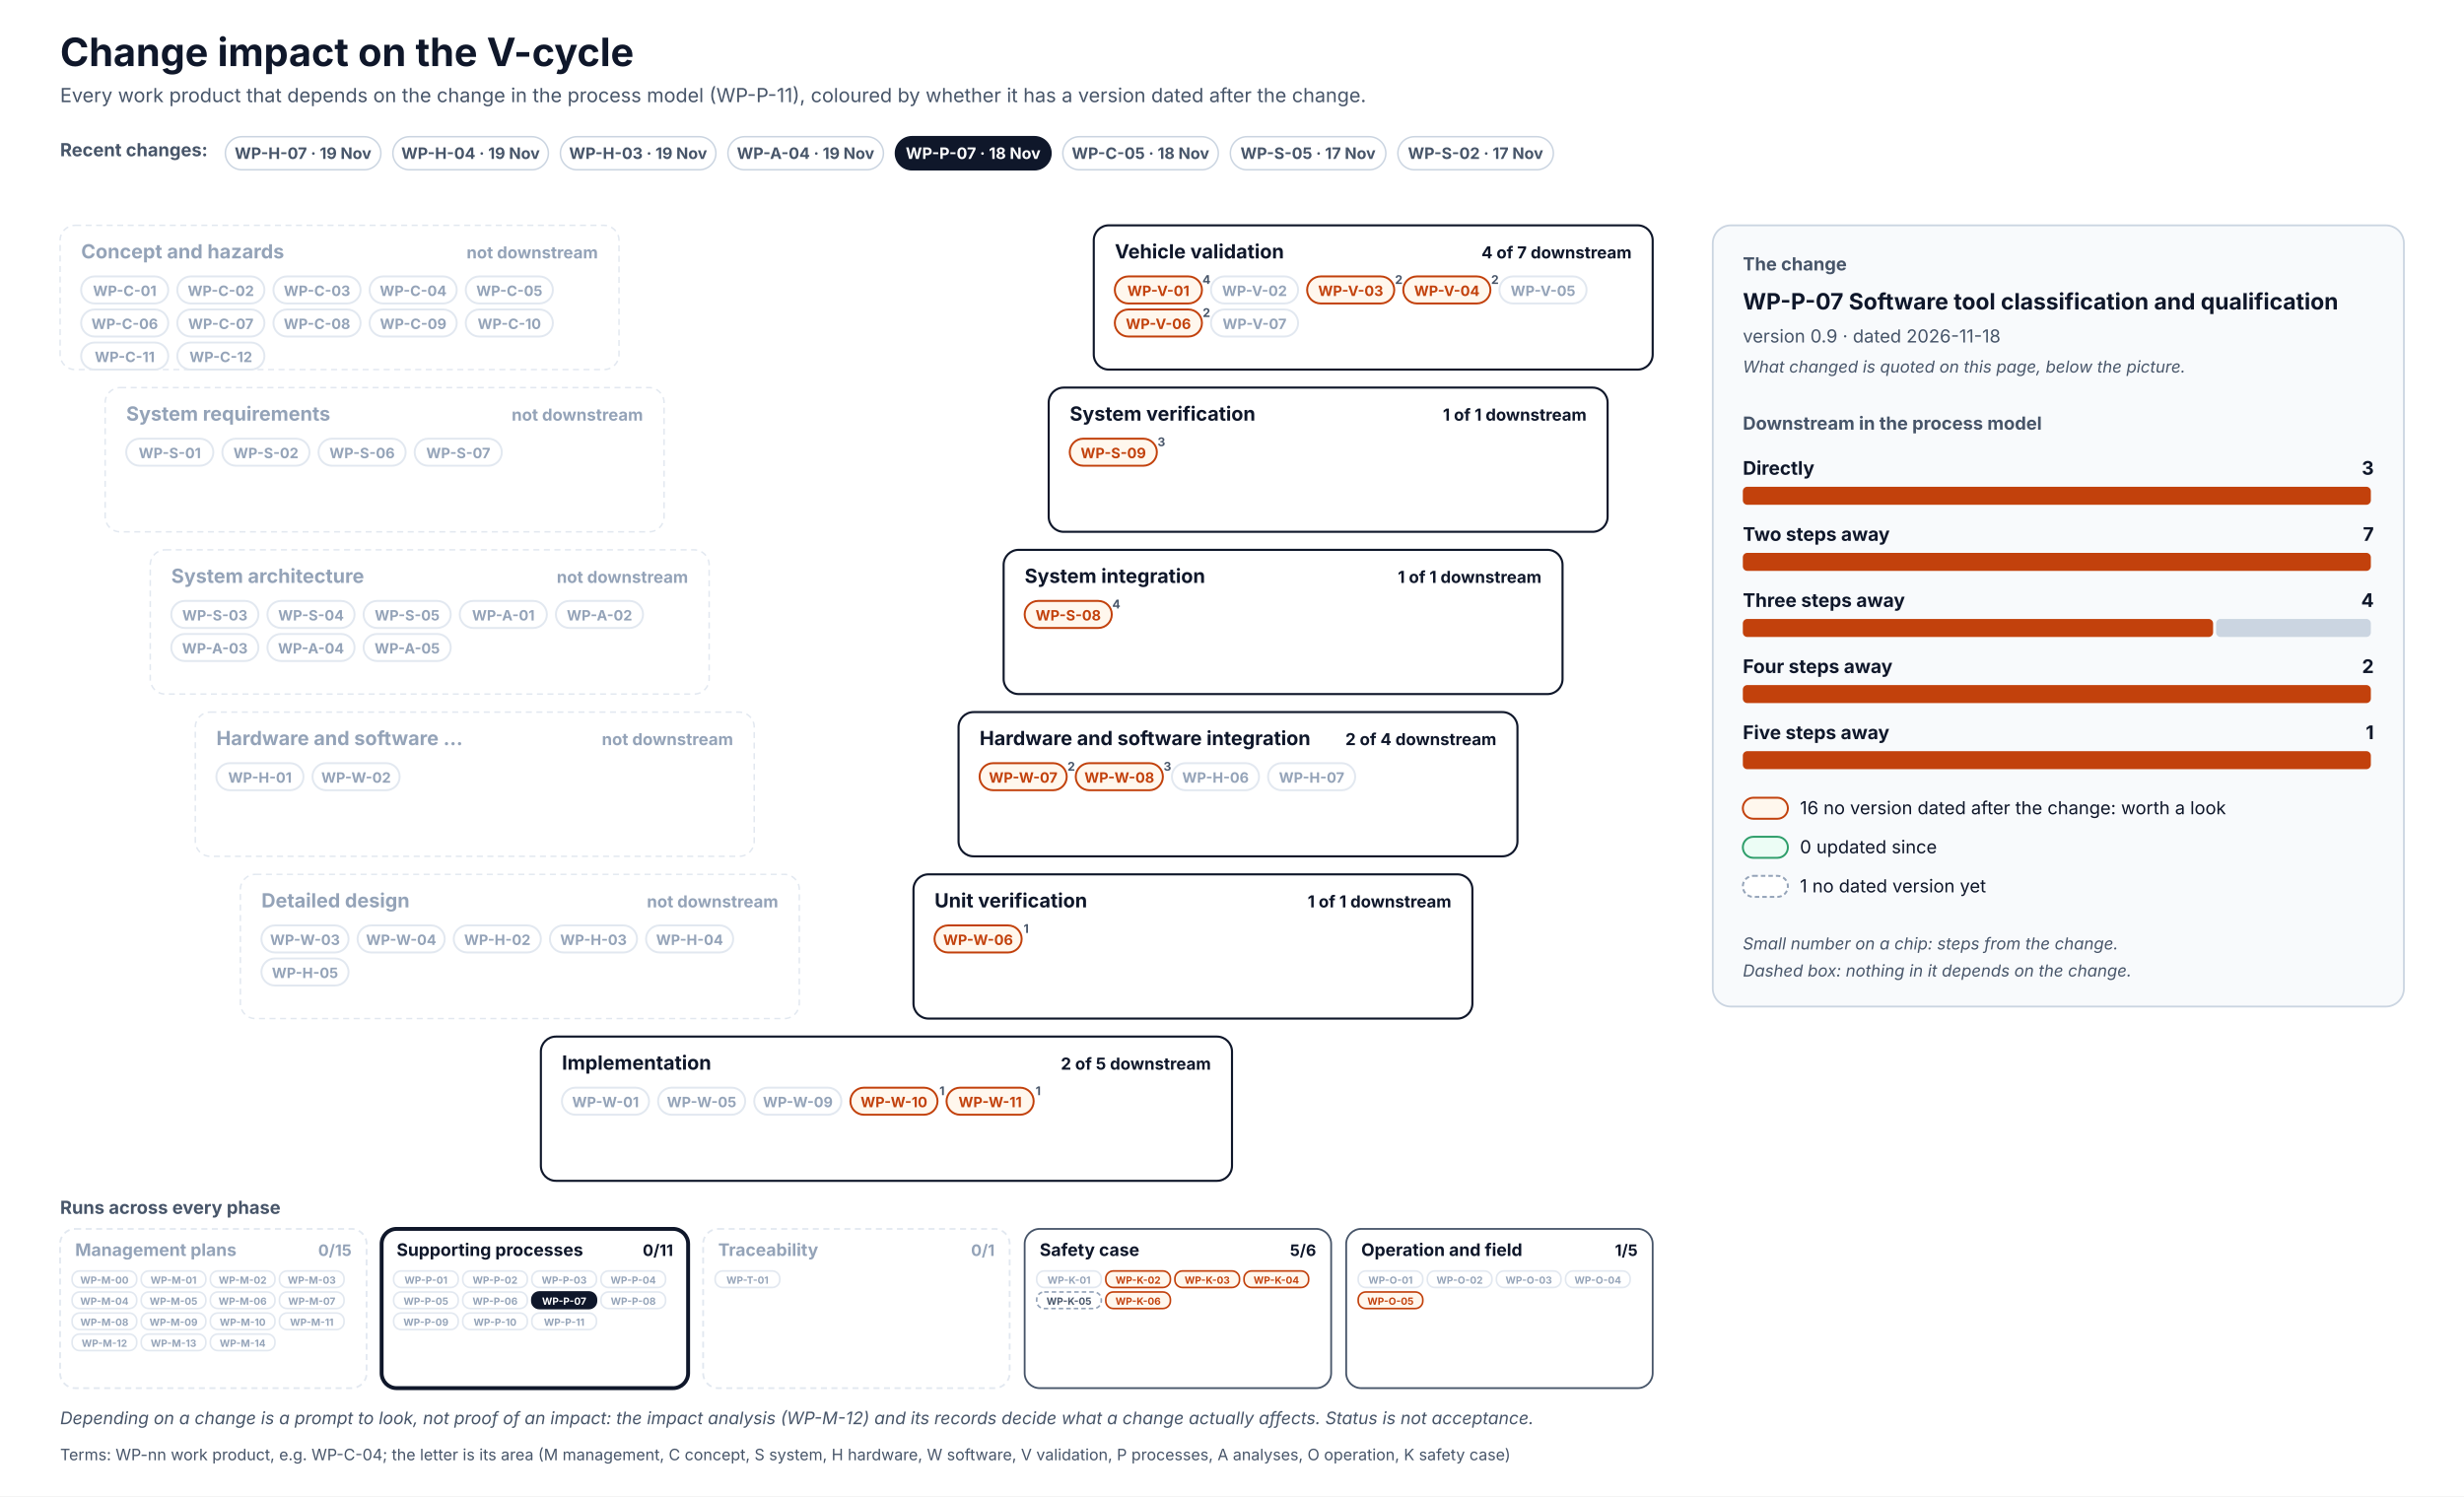
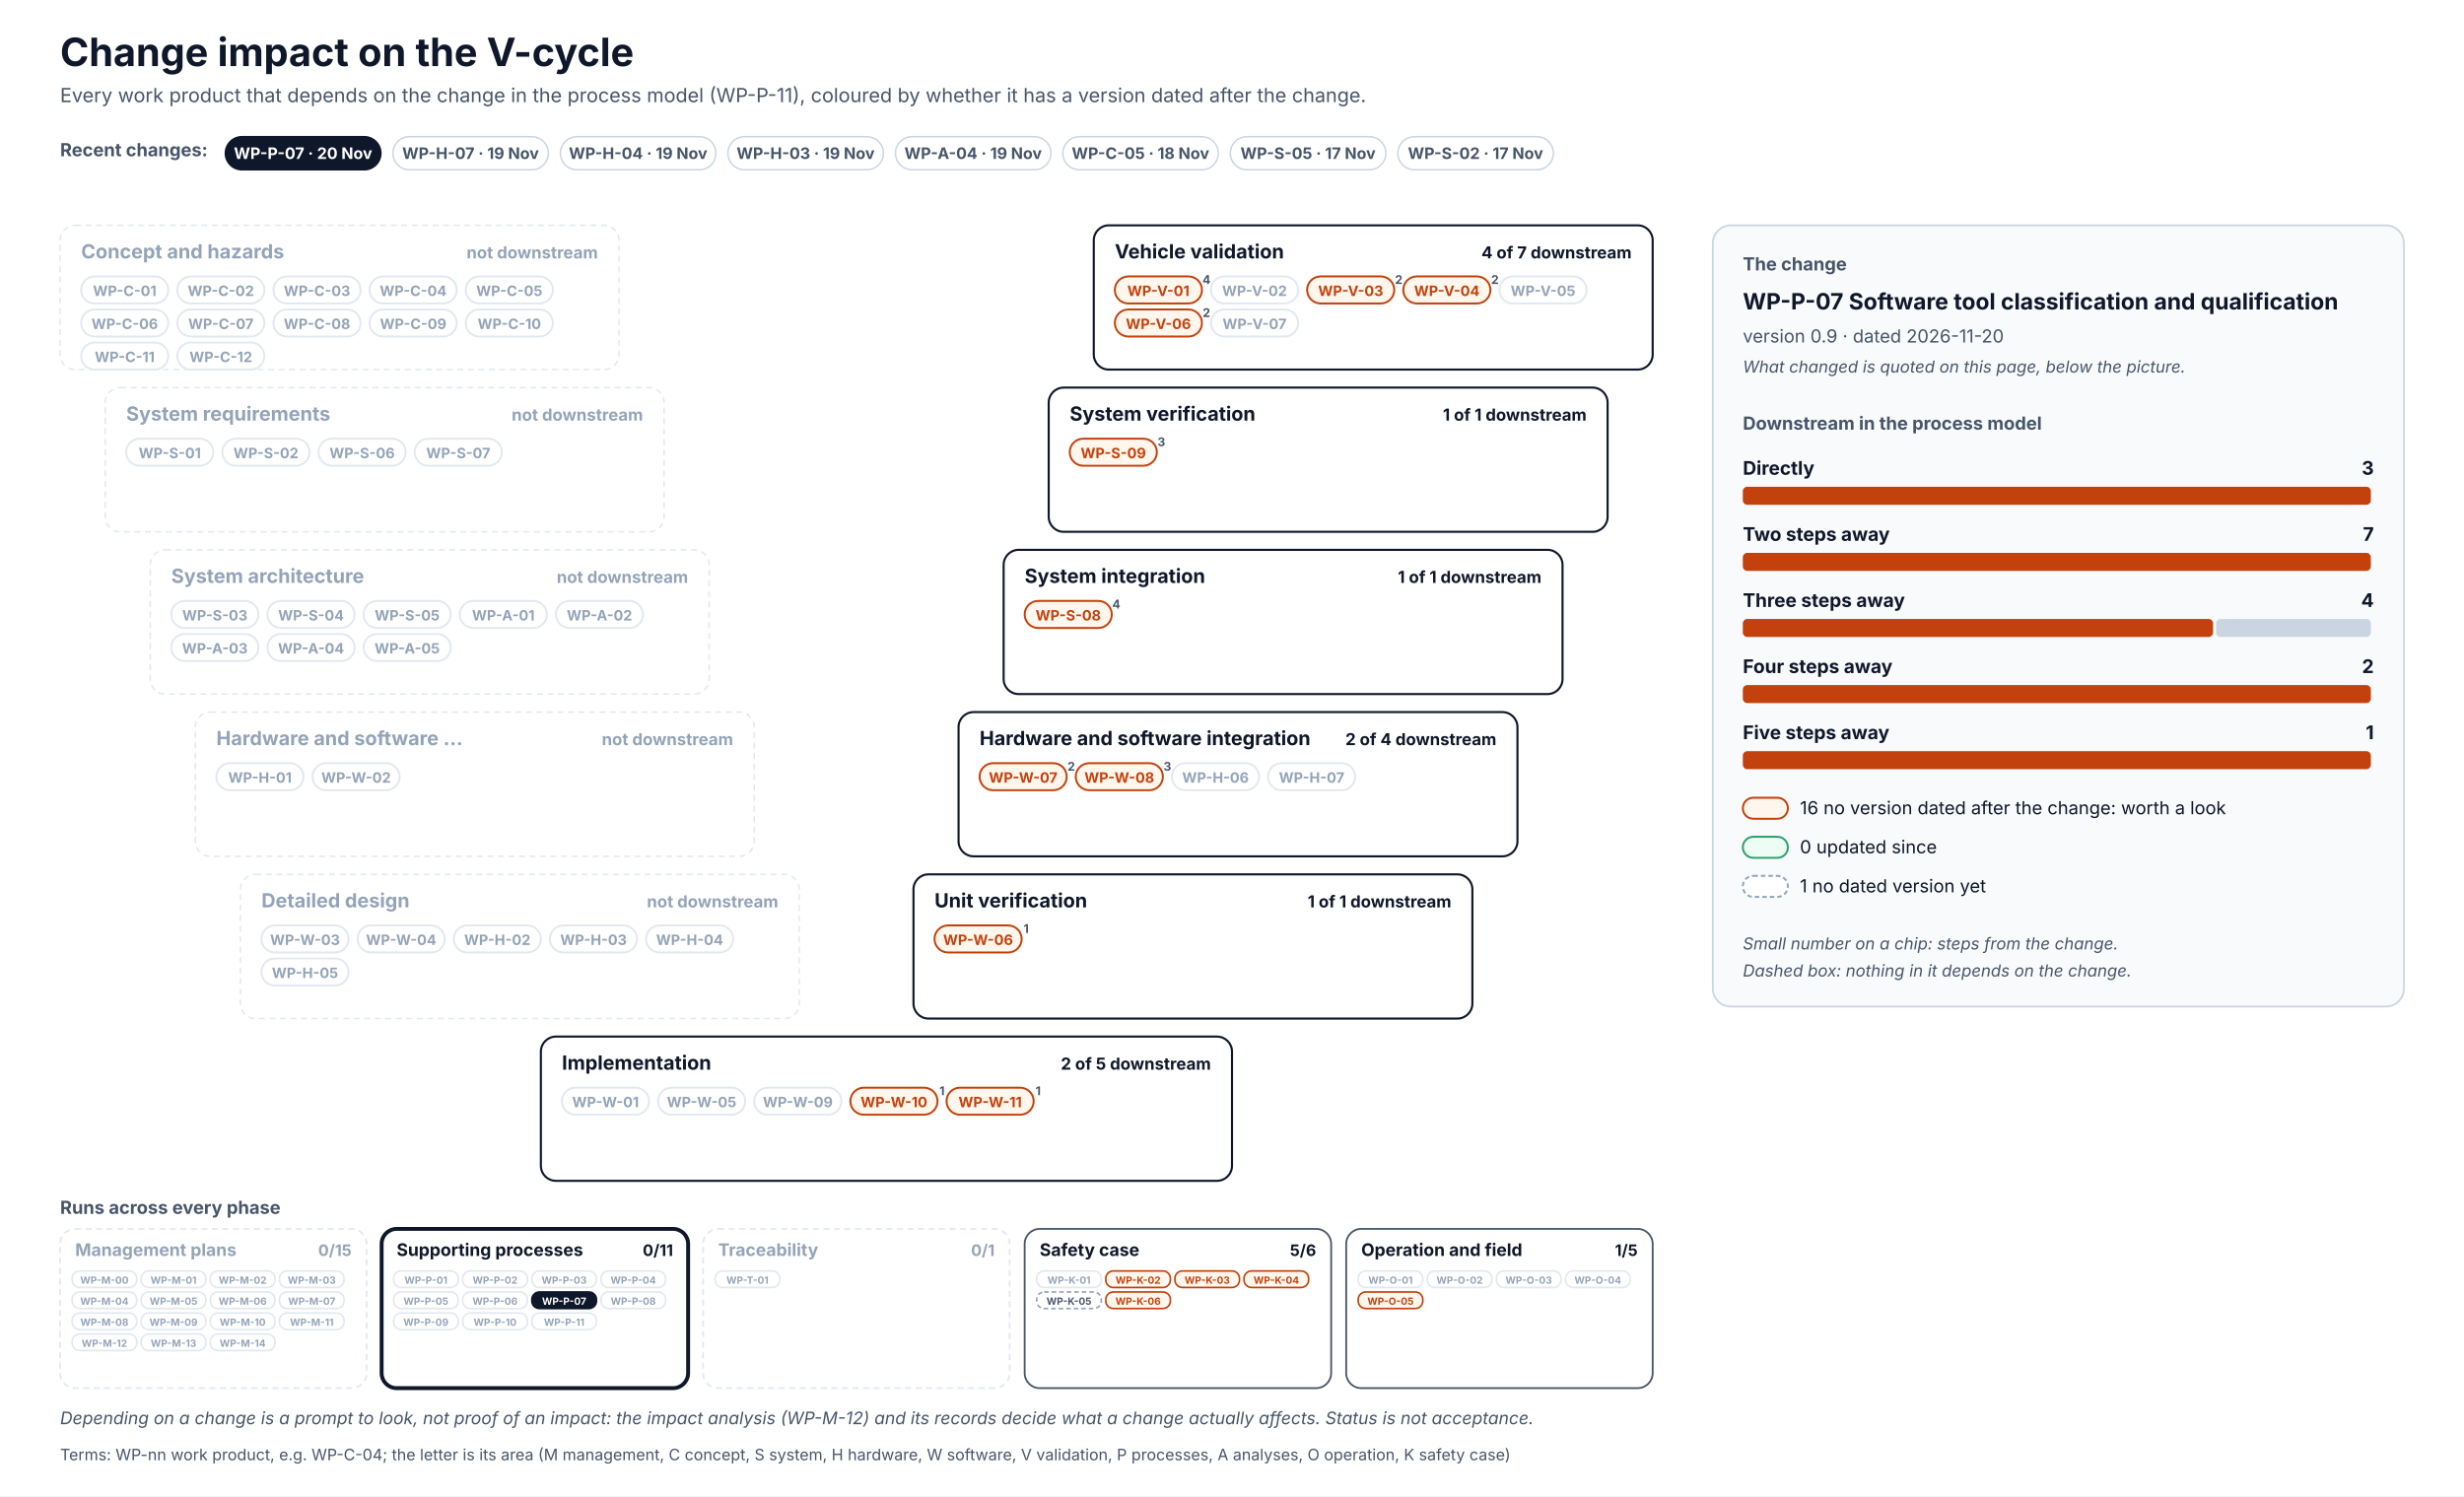
<svg xmlns="http://www.w3.org/2000/svg" width="1640" height="996" viewBox="0 0 1640 996" font-family="Inter, 'Segoe UI', Helvetica, Arial, sans-serif" role="img">
  <defs>
    <pattern id="hatch" patternUnits="userSpaceOnUse" width="6" height="6" patternTransform="rotate(45)">
      <rect width="6" height="6" fill="#F1F5F9" />
      <line x1="0" y1="0" x2="0" y2="6" stroke="#CBD5E1" stroke-width="2" />
    </pattern>
  </defs>
  <rect x="0" y="0" width="1640" height="996" rx="0" fill="#FFFFFF" stroke="none" stroke-width="0" />
  <text x="40" y="44" font-size="26" fill="#0F172A" font-weight="700">Change impact on the V-cycle</text>
  <text x="40" y="68" font-size="13" fill="#475569">Every work product that depends on the change in the process model (WP-P-11), coloured by whether it has a version dated after the change.</text>
  <text x="40" y="104" font-size="12" fill="#475569" font-weight="700">Recent changes:</text>
  <g transform="translate(150,91)">
+     <rect x="0" y="0" width="103.5" height="22" rx="11.0" fill="#0F172A" stroke="#0F172A" stroke-width="1" />
+     <text x="51.7" y="14.8" font-size="10.5" fill="#FFFFFF" font-weight="700" text-anchor="middle">WP-P-07 · 20 Nov</text>
+   </g>
+   <g transform="translate(261.5,91)">
    <rect x="0" y="0" width="103.5" height="22" rx="11.0" fill="#FFFFFF" stroke="#CBD5E1" stroke-width="1" />
    <text x="51.7" y="14.8" font-size="10.5" fill="#475569" font-weight="700" text-anchor="middle">WP-H-07 · 19 Nov</text>
  </g>
-   <g transform="translate(261.5,91)">
+   <g transform="translate(373,91)">
    <rect x="0" y="0" width="103.5" height="22" rx="11.0" fill="#FFFFFF" stroke="#CBD5E1" stroke-width="1" />
    <text x="51.7" y="14.8" font-size="10.5" fill="#475569" font-weight="700" text-anchor="middle">WP-H-04 · 19 Nov</text>
  </g>
-   <g transform="translate(373,91)">
+   <g transform="translate(484.5,91)">
    <rect x="0" y="0" width="103.5" height="22" rx="11.0" fill="#FFFFFF" stroke="#CBD5E1" stroke-width="1" />
    <text x="51.7" y="14.8" font-size="10.5" fill="#475569" font-weight="700" text-anchor="middle">WP-H-03 · 19 Nov</text>
  </g>
-   <g transform="translate(484.5,91)">
+   <g transform="translate(596,91)">
    <rect x="0" y="0" width="103.5" height="22" rx="11.0" fill="#FFFFFF" stroke="#CBD5E1" stroke-width="1" />
    <text x="51.7" y="14.8" font-size="10.5" fill="#475569" font-weight="700" text-anchor="middle">WP-A-04 · 19 Nov</text>
-   </g>
-   <g transform="translate(596,91)">
-     <rect x="0" y="0" width="103.5" height="22" rx="11.0" fill="#0F172A" stroke="#0F172A" stroke-width="1" />
-     <text x="51.7" y="14.8" font-size="10.5" fill="#FFFFFF" font-weight="700" text-anchor="middle">WP-P-07 · 18 Nov</text>
  </g>
  <g transform="translate(707.4,91)">
    <rect x="0" y="0" width="103.5" height="22" rx="11.0" fill="#FFFFFF" stroke="#CBD5E1" stroke-width="1" />
    <text x="51.7" y="14.8" font-size="10.5" fill="#475569" font-weight="700" text-anchor="middle">WP-C-05 · 18 Nov</text>
  </g>
  <g transform="translate(818.9,91)">
    <rect x="0" y="0" width="103.5" height="22" rx="11.0" fill="#FFFFFF" stroke="#CBD5E1" stroke-width="1" />
    <text x="51.7" y="14.8" font-size="10.5" fill="#475569" font-weight="700" text-anchor="middle">WP-S-05 · 17 Nov</text>
  </g>
  <g transform="translate(930.4,91)">
    <rect x="0" y="0" width="103.5" height="22" rx="11.0" fill="#FFFFFF" stroke="#CBD5E1" stroke-width="1" />
    <text x="51.7" y="14.8" font-size="10.5" fill="#475569" font-weight="700" text-anchor="middle">WP-S-02 · 17 Nov</text>
  </g>
  <rect x="40" y="150" width="372" height="96" rx="10" fill="#FFFFFF" stroke="#E2E8F0" stroke-width="1" stroke-dasharray="4 3" />
  <text x="54" y="172" font-size="13" fill="#94A3B8" font-weight="700">Concept and hazards</text>
  <text x="398" y="172" font-size="11" fill="#94A3B8" font-weight="700" text-anchor="end">not downstream</text>
  <rect x="54" y="184" width="58" height="18" rx="9.0" fill="#FFFFFF" stroke="#E2E8F0" stroke-width="1.3" />
  <text x="83" y="197" font-size="9.5" fill="#94A3B8" font-weight="700" text-anchor="middle">WP-C-01</text>
  <rect x="118" y="184" width="58" height="18" rx="9.0" fill="#FFFFFF" stroke="#E2E8F0" stroke-width="1.3" />
  <text x="147" y="197" font-size="9.5" fill="#94A3B8" font-weight="700" text-anchor="middle">WP-C-02</text>
  <rect x="182" y="184" width="58" height="18" rx="9.0" fill="#FFFFFF" stroke="#E2E8F0" stroke-width="1.3" />
  <text x="211" y="197" font-size="9.5" fill="#94A3B8" font-weight="700" text-anchor="middle">WP-C-03</text>
  <rect x="246" y="184" width="58" height="18" rx="9.0" fill="#FFFFFF" stroke="#E2E8F0" stroke-width="1.3" />
  <text x="275" y="197" font-size="9.5" fill="#94A3B8" font-weight="700" text-anchor="middle">WP-C-04</text>
  <rect x="310" y="184" width="58" height="18" rx="9.0" fill="#FFFFFF" stroke="#E2E8F0" stroke-width="1.3" />
  <text x="339" y="197" font-size="9.5" fill="#94A3B8" font-weight="700" text-anchor="middle">WP-C-05</text>
  <rect x="54" y="206" width="58" height="18" rx="9.0" fill="#FFFFFF" stroke="#E2E8F0" stroke-width="1.3" />
  <text x="83" y="219" font-size="9.5" fill="#94A3B8" font-weight="700" text-anchor="middle">WP-C-06</text>
  <rect x="118" y="206" width="58" height="18" rx="9.0" fill="#FFFFFF" stroke="#E2E8F0" stroke-width="1.3" />
  <text x="147" y="219" font-size="9.5" fill="#94A3B8" font-weight="700" text-anchor="middle">WP-C-07</text>
  <rect x="182" y="206" width="58" height="18" rx="9.0" fill="#FFFFFF" stroke="#E2E8F0" stroke-width="1.3" />
  <text x="211" y="219" font-size="9.5" fill="#94A3B8" font-weight="700" text-anchor="middle">WP-C-08</text>
  <rect x="246" y="206" width="58" height="18" rx="9.0" fill="#FFFFFF" stroke="#E2E8F0" stroke-width="1.3" />
  <text x="275" y="219" font-size="9.5" fill="#94A3B8" font-weight="700" text-anchor="middle">WP-C-09</text>
  <rect x="310" y="206" width="58" height="18" rx="9.0" fill="#FFFFFF" stroke="#E2E8F0" stroke-width="1.3" />
  <text x="339" y="219" font-size="9.5" fill="#94A3B8" font-weight="700" text-anchor="middle">WP-C-10</text>
  <rect x="54" y="228" width="58" height="18" rx="9.0" fill="#FFFFFF" stroke="#E2E8F0" stroke-width="1.3" />
  <text x="83" y="241" font-size="9.5" fill="#94A3B8" font-weight="700" text-anchor="middle">WP-C-11</text>
  <rect x="118" y="228" width="58" height="18" rx="9.0" fill="#FFFFFF" stroke="#E2E8F0" stroke-width="1.3" />
  <text x="147" y="241" font-size="9.5" fill="#94A3B8" font-weight="700" text-anchor="middle">WP-C-12</text>
  <rect x="728" y="150" width="372" height="96" rx="10" fill="#FFFFFF" stroke="#0F172A" stroke-width="1.4" />
  <text x="742" y="172" font-size="13" fill="#0F172A" font-weight="700">Vehicle validation</text>
  <text x="1086" y="172" font-size="11" fill="#0F172A" font-weight="700" text-anchor="end">4 of 7 downstream</text>
  <rect x="742" y="184" width="58" height="18" rx="9.0" fill="#FFF7ED" stroke="#C2410C" stroke-width="1.3" />
  <text x="771" y="197" font-size="9.5" fill="#C2410C" font-weight="700" text-anchor="middle">WP-V-01</text>
  <text x="803" y="189" font-size="8" fill="#475569" font-weight="700" text-anchor="middle">4</text>
  <rect x="806" y="184" width="58" height="18" rx="9.0" fill="#FFFFFF" stroke="#E2E8F0" stroke-width="1.3" />
  <text x="835" y="197" font-size="9.5" fill="#94A3B8" font-weight="700" text-anchor="middle">WP-V-02</text>
  <rect x="870" y="184" width="58" height="18" rx="9.0" fill="#FFF7ED" stroke="#C2410C" stroke-width="1.3" />
  <text x="899" y="197" font-size="9.5" fill="#C2410C" font-weight="700" text-anchor="middle">WP-V-03</text>
  <text x="931" y="189" font-size="8" fill="#475569" font-weight="700" text-anchor="middle">2</text>
  <rect x="934" y="184" width="58" height="18" rx="9.0" fill="#FFF7ED" stroke="#C2410C" stroke-width="1.3" />
  <text x="963" y="197" font-size="9.5" fill="#C2410C" font-weight="700" text-anchor="middle">WP-V-04</text>
  <text x="995" y="189" font-size="8" fill="#475569" font-weight="700" text-anchor="middle">2</text>
  <rect x="998" y="184" width="58" height="18" rx="9.0" fill="#FFFFFF" stroke="#E2E8F0" stroke-width="1.3" />
  <text x="1027" y="197" font-size="9.5" fill="#94A3B8" font-weight="700" text-anchor="middle">WP-V-05</text>
  <rect x="742" y="206" width="58" height="18" rx="9.0" fill="#FFF7ED" stroke="#C2410C" stroke-width="1.3" />
  <text x="771" y="219" font-size="9.5" fill="#C2410C" font-weight="700" text-anchor="middle">WP-V-06</text>
  <text x="803" y="211" font-size="8" fill="#475569" font-weight="700" text-anchor="middle">2</text>
  <rect x="806" y="206" width="58" height="18" rx="9.0" fill="#FFFFFF" stroke="#E2E8F0" stroke-width="1.3" />
  <text x="835" y="219" font-size="9.5" fill="#94A3B8" font-weight="700" text-anchor="middle">WP-V-07</text>
  <rect x="70" y="258" width="372" height="96" rx="10" fill="#FFFFFF" stroke="#E2E8F0" stroke-width="1" stroke-dasharray="4 3" />
  <text x="84" y="280" font-size="13" fill="#94A3B8" font-weight="700">System requirements</text>
  <text x="428" y="280" font-size="11" fill="#94A3B8" font-weight="700" text-anchor="end">not downstream</text>
  <rect x="84" y="292" width="58" height="18" rx="9.0" fill="#FFFFFF" stroke="#E2E8F0" stroke-width="1.3" />
  <text x="113" y="305" font-size="9.5" fill="#94A3B8" font-weight="700" text-anchor="middle">WP-S-01</text>
  <rect x="148" y="292" width="58" height="18" rx="9.0" fill="#FFFFFF" stroke="#E2E8F0" stroke-width="1.3" />
  <text x="177" y="305" font-size="9.5" fill="#94A3B8" font-weight="700" text-anchor="middle">WP-S-02</text>
  <rect x="212" y="292" width="58" height="18" rx="9.0" fill="#FFFFFF" stroke="#E2E8F0" stroke-width="1.3" />
  <text x="241" y="305" font-size="9.5" fill="#94A3B8" font-weight="700" text-anchor="middle">WP-S-06</text>
  <rect x="276" y="292" width="58" height="18" rx="9.0" fill="#FFFFFF" stroke="#E2E8F0" stroke-width="1.3" />
  <text x="305" y="305" font-size="9.5" fill="#94A3B8" font-weight="700" text-anchor="middle">WP-S-07</text>
  <rect x="698" y="258" width="372" height="96" rx="10" fill="#FFFFFF" stroke="#0F172A" stroke-width="1.4" />
  <text x="712" y="280" font-size="13" fill="#0F172A" font-weight="700">System verification</text>
  <text x="1056" y="280" font-size="11" fill="#0F172A" font-weight="700" text-anchor="end">1 of 1 downstream</text>
  <rect x="712" y="292" width="58" height="18" rx="9.0" fill="#FFF7ED" stroke="#C2410C" stroke-width="1.3" />
  <text x="741" y="305" font-size="9.5" fill="#C2410C" font-weight="700" text-anchor="middle">WP-S-09</text>
  <text x="773" y="297" font-size="8" fill="#475569" font-weight="700" text-anchor="middle">3</text>
  <rect x="100" y="366" width="372" height="96" rx="10" fill="#FFFFFF" stroke="#E2E8F0" stroke-width="1" stroke-dasharray="4 3" />
  <text x="114" y="388" font-size="13" fill="#94A3B8" font-weight="700">System architecture</text>
  <text x="458" y="388" font-size="11" fill="#94A3B8" font-weight="700" text-anchor="end">not downstream</text>
  <rect x="114" y="400" width="58" height="18" rx="9.0" fill="#FFFFFF" stroke="#E2E8F0" stroke-width="1.3" />
  <text x="143" y="413" font-size="9.5" fill="#94A3B8" font-weight="700" text-anchor="middle">WP-S-03</text>
  <rect x="178" y="400" width="58" height="18" rx="9.0" fill="#FFFFFF" stroke="#E2E8F0" stroke-width="1.3" />
  <text x="207" y="413" font-size="9.5" fill="#94A3B8" font-weight="700" text-anchor="middle">WP-S-04</text>
  <rect x="242" y="400" width="58" height="18" rx="9.0" fill="#FFFFFF" stroke="#E2E8F0" stroke-width="1.3" />
  <text x="271" y="413" font-size="9.5" fill="#94A3B8" font-weight="700" text-anchor="middle">WP-S-05</text>
  <rect x="306" y="400" width="58" height="18" rx="9.0" fill="#FFFFFF" stroke="#E2E8F0" stroke-width="1.3" />
  <text x="335" y="413" font-size="9.5" fill="#94A3B8" font-weight="700" text-anchor="middle">WP-A-01</text>
  <rect x="370" y="400" width="58" height="18" rx="9.0" fill="#FFFFFF" stroke="#E2E8F0" stroke-width="1.3" />
  <text x="399" y="413" font-size="9.5" fill="#94A3B8" font-weight="700" text-anchor="middle">WP-A-02</text>
  <rect x="114" y="422" width="58" height="18" rx="9.0" fill="#FFFFFF" stroke="#E2E8F0" stroke-width="1.3" />
  <text x="143" y="435" font-size="9.5" fill="#94A3B8" font-weight="700" text-anchor="middle">WP-A-03</text>
  <rect x="178" y="422" width="58" height="18" rx="9.0" fill="#FFFFFF" stroke="#E2E8F0" stroke-width="1.3" />
  <text x="207" y="435" font-size="9.5" fill="#94A3B8" font-weight="700" text-anchor="middle">WP-A-04</text>
  <rect x="242" y="422" width="58" height="18" rx="9.0" fill="#FFFFFF" stroke="#E2E8F0" stroke-width="1.3" />
  <text x="271" y="435" font-size="9.5" fill="#94A3B8" font-weight="700" text-anchor="middle">WP-A-05</text>
  <rect x="668" y="366" width="372" height="96" rx="10" fill="#FFFFFF" stroke="#0F172A" stroke-width="1.4" />
  <text x="682" y="388" font-size="13" fill="#0F172A" font-weight="700">System integration</text>
  <text x="1026" y="388" font-size="11" fill="#0F172A" font-weight="700" text-anchor="end">1 of 1 downstream</text>
  <rect x="682" y="400" width="58" height="18" rx="9.0" fill="#FFF7ED" stroke="#C2410C" stroke-width="1.3" />
  <text x="711" y="413" font-size="9.5" fill="#C2410C" font-weight="700" text-anchor="middle">WP-S-08</text>
  <text x="743" y="405" font-size="8" fill="#475569" font-weight="700" text-anchor="middle">4</text>
  <rect x="130" y="474" width="372" height="96" rx="10" fill="#FFFFFF" stroke="#E2E8F0" stroke-width="1" stroke-dasharray="4 3" />
  <text x="144" y="496" font-size="13" fill="#94A3B8" font-weight="700">Hardware and software …</text>
  <text x="488" y="496" font-size="11" fill="#94A3B8" font-weight="700" text-anchor="end">not downstream</text>
  <rect x="144" y="508" width="58" height="18" rx="9.0" fill="#FFFFFF" stroke="#E2E8F0" stroke-width="1.3" />
  <text x="173" y="521" font-size="9.5" fill="#94A3B8" font-weight="700" text-anchor="middle">WP-H-01</text>
  <rect x="208" y="508" width="58" height="18" rx="9.0" fill="#FFFFFF" stroke="#E2E8F0" stroke-width="1.3" />
  <text x="237" y="521" font-size="9.5" fill="#94A3B8" font-weight="700" text-anchor="middle">WP-W-02</text>
  <rect x="638" y="474" width="372" height="96" rx="10" fill="#FFFFFF" stroke="#0F172A" stroke-width="1.4" />
  <text x="652" y="496" font-size="13" fill="#0F172A" font-weight="700">Hardware and software integration</text>
  <text x="996" y="496" font-size="11" fill="#0F172A" font-weight="700" text-anchor="end">2 of 4 downstream</text>
  <rect x="652" y="508" width="58" height="18" rx="9.0" fill="#FFF7ED" stroke="#C2410C" stroke-width="1.3" />
  <text x="681" y="521" font-size="9.5" fill="#C2410C" font-weight="700" text-anchor="middle">WP-W-07</text>
  <text x="713" y="513" font-size="8" fill="#475569" font-weight="700" text-anchor="middle">2</text>
  <rect x="716" y="508" width="58" height="18" rx="9.0" fill="#FFF7ED" stroke="#C2410C" stroke-width="1.3" />
  <text x="745" y="521" font-size="9.5" fill="#C2410C" font-weight="700" text-anchor="middle">WP-W-08</text>
  <text x="777" y="513" font-size="8" fill="#475569" font-weight="700" text-anchor="middle">3</text>
  <rect x="780" y="508" width="58" height="18" rx="9.0" fill="#FFFFFF" stroke="#E2E8F0" stroke-width="1.3" />
  <text x="809" y="521" font-size="9.5" fill="#94A3B8" font-weight="700" text-anchor="middle">WP-H-06</text>
  <rect x="844" y="508" width="58" height="18" rx="9.0" fill="#FFFFFF" stroke="#E2E8F0" stroke-width="1.3" />
  <text x="873" y="521" font-size="9.5" fill="#94A3B8" font-weight="700" text-anchor="middle">WP-H-07</text>
  <rect x="160" y="582" width="372" height="96" rx="10" fill="#FFFFFF" stroke="#E2E8F0" stroke-width="1" stroke-dasharray="4 3" />
  <text x="174" y="604" font-size="13" fill="#94A3B8" font-weight="700">Detailed design</text>
  <text x="518" y="604" font-size="11" fill="#94A3B8" font-weight="700" text-anchor="end">not downstream</text>
  <rect x="174" y="616" width="58" height="18" rx="9.0" fill="#FFFFFF" stroke="#E2E8F0" stroke-width="1.3" />
  <text x="203" y="629" font-size="9.5" fill="#94A3B8" font-weight="700" text-anchor="middle">WP-W-03</text>
  <rect x="238" y="616" width="58" height="18" rx="9.0" fill="#FFFFFF" stroke="#E2E8F0" stroke-width="1.3" />
  <text x="267" y="629" font-size="9.5" fill="#94A3B8" font-weight="700" text-anchor="middle">WP-W-04</text>
  <rect x="302" y="616" width="58" height="18" rx="9.0" fill="#FFFFFF" stroke="#E2E8F0" stroke-width="1.3" />
  <text x="331" y="629" font-size="9.5" fill="#94A3B8" font-weight="700" text-anchor="middle">WP-H-02</text>
  <rect x="366" y="616" width="58" height="18" rx="9.0" fill="#FFFFFF" stroke="#E2E8F0" stroke-width="1.3" />
  <text x="395" y="629" font-size="9.5" fill="#94A3B8" font-weight="700" text-anchor="middle">WP-H-03</text>
  <rect x="430" y="616" width="58" height="18" rx="9.0" fill="#FFFFFF" stroke="#E2E8F0" stroke-width="1.3" />
  <text x="459" y="629" font-size="9.5" fill="#94A3B8" font-weight="700" text-anchor="middle">WP-H-04</text>
  <rect x="174" y="638" width="58" height="18" rx="9.0" fill="#FFFFFF" stroke="#E2E8F0" stroke-width="1.3" />
  <text x="203" y="651" font-size="9.5" fill="#94A3B8" font-weight="700" text-anchor="middle">WP-H-05</text>
  <rect x="608" y="582" width="372" height="96" rx="10" fill="#FFFFFF" stroke="#0F172A" stroke-width="1.4" />
  <text x="622" y="604" font-size="13" fill="#0F172A" font-weight="700">Unit verification</text>
  <text x="966" y="604" font-size="11" fill="#0F172A" font-weight="700" text-anchor="end">1 of 1 downstream</text>
  <rect x="622" y="616" width="58" height="18" rx="9.0" fill="#FFF7ED" stroke="#C2410C" stroke-width="1.3" />
  <text x="651" y="629" font-size="9.5" fill="#C2410C" font-weight="700" text-anchor="middle">WP-W-06</text>
  <text x="683" y="621" font-size="8" fill="#475569" font-weight="700" text-anchor="middle">1</text>
  <rect x="360" y="690" width="460" height="96" rx="10" fill="#FFFFFF" stroke="#0F172A" stroke-width="1.4" />
  <text x="374" y="712" font-size="13" fill="#0F172A" font-weight="700">Implementation</text>
  <text x="806" y="712" font-size="11" fill="#0F172A" font-weight="700" text-anchor="end">2 of 5 downstream</text>
  <rect x="374" y="724" width="58" height="18" rx="9.0" fill="#FFFFFF" stroke="#E2E8F0" stroke-width="1.3" />
  <text x="403" y="737" font-size="9.5" fill="#94A3B8" font-weight="700" text-anchor="middle">WP-W-01</text>
  <rect x="438" y="724" width="58" height="18" rx="9.0" fill="#FFFFFF" stroke="#E2E8F0" stroke-width="1.3" />
  <text x="467" y="737" font-size="9.5" fill="#94A3B8" font-weight="700" text-anchor="middle">WP-W-05</text>
  <rect x="502" y="724" width="58" height="18" rx="9.0" fill="#FFFFFF" stroke="#E2E8F0" stroke-width="1.3" />
  <text x="531" y="737" font-size="9.5" fill="#94A3B8" font-weight="700" text-anchor="middle">WP-W-09</text>
  <rect x="566" y="724" width="58" height="18" rx="9.0" fill="#FFF7ED" stroke="#C2410C" stroke-width="1.3" />
  <text x="595" y="737" font-size="9.5" fill="#C2410C" font-weight="700" text-anchor="middle">WP-W-10</text>
  <text x="627" y="729" font-size="8" fill="#475569" font-weight="700" text-anchor="middle">1</text>
  <rect x="630" y="724" width="58" height="18" rx="9.0" fill="#FFF7ED" stroke="#C2410C" stroke-width="1.3" />
  <text x="659" y="737" font-size="9.5" fill="#C2410C" font-weight="700" text-anchor="middle">WP-W-11</text>
  <text x="691" y="729" font-size="8" fill="#475569" font-weight="700" text-anchor="middle">1</text>
  <text x="40" y="808" font-size="12" fill="#475569" font-weight="700">Runs across every phase</text>
  <rect x="40" y="818" width="204" height="106" rx="10" fill="#FFFFFF" stroke="#E2E8F0" stroke-width="1.2" stroke-dasharray="4 3" />
  <text x="50" y="836" font-size="11.5" fill="#94A3B8" font-weight="700">Management plans</text>
  <text x="234" y="836" font-size="10.5" fill="#94A3B8" font-weight="700" text-anchor="end">0/15</text>
  <rect x="48" y="846" width="43" height="11" rx="5" fill="#FFFFFF" stroke="#E2E8F0" stroke-width="1.1" />
  <text x="69.5" y="854.5" font-size="6.6" fill="#94A3B8" font-weight="700" text-anchor="middle">WP-M-00</text>
  <rect x="94" y="846" width="43" height="11" rx="5" fill="#FFFFFF" stroke="#E2E8F0" stroke-width="1.1" />
  <text x="115.5" y="854.5" font-size="6.6" fill="#94A3B8" font-weight="700" text-anchor="middle">WP-M-01</text>
  <rect x="140" y="846" width="43" height="11" rx="5" fill="#FFFFFF" stroke="#E2E8F0" stroke-width="1.1" />
  <text x="161.5" y="854.5" font-size="6.6" fill="#94A3B8" font-weight="700" text-anchor="middle">WP-M-02</text>
  <rect x="186" y="846" width="43" height="11" rx="5" fill="#FFFFFF" stroke="#E2E8F0" stroke-width="1.1" />
  <text x="207.5" y="854.5" font-size="6.6" fill="#94A3B8" font-weight="700" text-anchor="middle">WP-M-03</text>
  <rect x="48" y="860" width="43" height="11" rx="5" fill="#FFFFFF" stroke="#E2E8F0" stroke-width="1.1" />
  <text x="69.5" y="868.5" font-size="6.6" fill="#94A3B8" font-weight="700" text-anchor="middle">WP-M-04</text>
  <rect x="94" y="860" width="43" height="11" rx="5" fill="#FFFFFF" stroke="#E2E8F0" stroke-width="1.1" />
  <text x="115.5" y="868.5" font-size="6.6" fill="#94A3B8" font-weight="700" text-anchor="middle">WP-M-05</text>
  <rect x="140" y="860" width="43" height="11" rx="5" fill="#FFFFFF" stroke="#E2E8F0" stroke-width="1.1" />
  <text x="161.5" y="868.5" font-size="6.6" fill="#94A3B8" font-weight="700" text-anchor="middle">WP-M-06</text>
  <rect x="186" y="860" width="43" height="11" rx="5" fill="#FFFFFF" stroke="#E2E8F0" stroke-width="1.1" />
  <text x="207.5" y="868.5" font-size="6.6" fill="#94A3B8" font-weight="700" text-anchor="middle">WP-M-07</text>
  <rect x="48" y="874" width="43" height="11" rx="5" fill="#FFFFFF" stroke="#E2E8F0" stroke-width="1.1" />
  <text x="69.5" y="882.5" font-size="6.6" fill="#94A3B8" font-weight="700" text-anchor="middle">WP-M-08</text>
  <rect x="94" y="874" width="43" height="11" rx="5" fill="#FFFFFF" stroke="#E2E8F0" stroke-width="1.1" />
  <text x="115.5" y="882.5" font-size="6.6" fill="#94A3B8" font-weight="700" text-anchor="middle">WP-M-09</text>
  <rect x="140" y="874" width="43" height="11" rx="5" fill="#FFFFFF" stroke="#E2E8F0" stroke-width="1.1" />
  <text x="161.5" y="882.5" font-size="6.6" fill="#94A3B8" font-weight="700" text-anchor="middle">WP-M-10</text>
  <rect x="186" y="874" width="43" height="11" rx="5" fill="#FFFFFF" stroke="#E2E8F0" stroke-width="1.1" />
  <text x="207.5" y="882.5" font-size="6.6" fill="#94A3B8" font-weight="700" text-anchor="middle">WP-M-11</text>
  <rect x="48" y="888" width="43" height="11" rx="5" fill="#FFFFFF" stroke="#E2E8F0" stroke-width="1.1" />
  <text x="69.5" y="896.5" font-size="6.6" fill="#94A3B8" font-weight="700" text-anchor="middle">WP-M-12</text>
  <rect x="94" y="888" width="43" height="11" rx="5" fill="#FFFFFF" stroke="#E2E8F0" stroke-width="1.1" />
  <text x="115.5" y="896.5" font-size="6.6" fill="#94A3B8" font-weight="700" text-anchor="middle">WP-M-13</text>
  <rect x="140" y="888" width="43" height="11" rx="5" fill="#FFFFFF" stroke="#E2E8F0" stroke-width="1.1" />
  <text x="161.5" y="896.5" font-size="6.6" fill="#94A3B8" font-weight="700" text-anchor="middle">WP-M-14</text>
  <rect x="254" y="818" width="204" height="106" rx="10" fill="#FFFFFF" stroke="#0F172A" stroke-width="2.6" />
  <text x="264" y="836" font-size="11.5" fill="#0F172A" font-weight="700">Supporting processes</text>
  <text x="448" y="836" font-size="10.5" fill="#0F172A" font-weight="700" text-anchor="end">0/11</text>
  <rect x="262" y="846" width="43" height="11" rx="5" fill="#FFFFFF" stroke="#E2E8F0" stroke-width="1.1" />
  <text x="283.5" y="854.5" font-size="6.6" fill="#94A3B8" font-weight="700" text-anchor="middle">WP-P-01</text>
  <rect x="308" y="846" width="43" height="11" rx="5" fill="#FFFFFF" stroke="#E2E8F0" stroke-width="1.1" />
  <text x="329.5" y="854.5" font-size="6.6" fill="#94A3B8" font-weight="700" text-anchor="middle">WP-P-02</text>
  <rect x="354" y="846" width="43" height="11" rx="5" fill="#FFFFFF" stroke="#E2E8F0" stroke-width="1.1" />
  <text x="375.5" y="854.5" font-size="6.6" fill="#94A3B8" font-weight="700" text-anchor="middle">WP-P-03</text>
  <rect x="400" y="846" width="43" height="11" rx="5" fill="#FFFFFF" stroke="#E2E8F0" stroke-width="1.1" />
  <text x="421.5" y="854.5" font-size="6.6" fill="#94A3B8" font-weight="700" text-anchor="middle">WP-P-04</text>
  <rect x="262" y="860" width="43" height="11" rx="5" fill="#FFFFFF" stroke="#E2E8F0" stroke-width="1.1" />
  <text x="283.5" y="868.5" font-size="6.6" fill="#94A3B8" font-weight="700" text-anchor="middle">WP-P-05</text>
  <rect x="308" y="860" width="43" height="11" rx="5" fill="#FFFFFF" stroke="#E2E8F0" stroke-width="1.1" />
  <text x="329.5" y="868.5" font-size="6.6" fill="#94A3B8" font-weight="700" text-anchor="middle">WP-P-06</text>
  <rect x="354" y="860" width="43" height="11" rx="5" fill="#0F172A" stroke="#0F172A" stroke-width="1.1" />
  <text x="375.5" y="868.5" font-size="6.6" fill="#FFFFFF" font-weight="700" text-anchor="middle">WP-P-07</text>
  <rect x="400" y="860" width="43" height="11" rx="5" fill="#FFFFFF" stroke="#E2E8F0" stroke-width="1.1" />
  <text x="421.5" y="868.5" font-size="6.6" fill="#94A3B8" font-weight="700" text-anchor="middle">WP-P-08</text>
  <rect x="262" y="874" width="43" height="11" rx="5" fill="#FFFFFF" stroke="#E2E8F0" stroke-width="1.1" />
  <text x="283.5" y="882.5" font-size="6.6" fill="#94A3B8" font-weight="700" text-anchor="middle">WP-P-09</text>
  <rect x="308" y="874" width="43" height="11" rx="5" fill="#FFFFFF" stroke="#E2E8F0" stroke-width="1.1" />
  <text x="329.5" y="882.5" font-size="6.6" fill="#94A3B8" font-weight="700" text-anchor="middle">WP-P-10</text>
  <rect x="354" y="874" width="43" height="11" rx="5" fill="#FFFFFF" stroke="#E2E8F0" stroke-width="1.1" />
  <text x="375.5" y="882.5" font-size="6.6" fill="#94A3B8" font-weight="700" text-anchor="middle">WP-P-11</text>
  <rect x="468" y="818" width="204" height="106" rx="10" fill="#FFFFFF" stroke="#E2E8F0" stroke-width="1.2" stroke-dasharray="4 3" />
  <text x="478" y="836" font-size="11.5" fill="#94A3B8" font-weight="700">Traceability</text>
  <text x="662" y="836" font-size="10.5" fill="#94A3B8" font-weight="700" text-anchor="end">0/1</text>
  <rect x="476" y="846" width="43" height="11" rx="5" fill="#FFFFFF" stroke="#E2E8F0" stroke-width="1.1" />
  <text x="497.5" y="854.5" font-size="6.6" fill="#94A3B8" font-weight="700" text-anchor="middle">WP-T-01</text>
  <rect x="682" y="818" width="204" height="106" rx="10" fill="#FFFFFF" stroke="#475569" stroke-width="1.2" />
  <text x="692" y="836" font-size="11.5" fill="#0F172A" font-weight="700">Safety case</text>
  <text x="876" y="836" font-size="10.5" fill="#0F172A" font-weight="700" text-anchor="end">5/6</text>
  <rect x="690" y="846" width="43" height="11" rx="5" fill="#FFFFFF" stroke="#E2E8F0" stroke-width="1.1" />
  <text x="711.5" y="854.5" font-size="6.6" fill="#94A3B8" font-weight="700" text-anchor="middle">WP-K-01</text>
  <rect x="736" y="846" width="43" height="11" rx="5" fill="#FFF7ED" stroke="#C2410C" stroke-width="1.1" />
  <text x="757.5" y="854.5" font-size="6.6" fill="#C2410C" font-weight="700" text-anchor="middle">WP-K-02</text>
  <rect x="782" y="846" width="43" height="11" rx="5" fill="#FFF7ED" stroke="#C2410C" stroke-width="1.1" />
  <text x="803.5" y="854.5" font-size="6.6" fill="#C2410C" font-weight="700" text-anchor="middle">WP-K-03</text>
  <rect x="828" y="846" width="43" height="11" rx="5" fill="#FFF7ED" stroke="#C2410C" stroke-width="1.1" />
  <text x="849.5" y="854.5" font-size="6.6" fill="#C2410C" font-weight="700" text-anchor="middle">WP-K-04</text>
  <rect x="690" y="860" width="43" height="11" rx="5" fill="#FFFFFF" stroke="#94A3B8" stroke-width="1.1" stroke-dasharray="3 2" />
  <text x="711.5" y="868.5" font-size="6.6" fill="#475569" font-weight="700" text-anchor="middle">WP-K-05</text>
  <rect x="736" y="860" width="43" height="11" rx="5" fill="#FFF7ED" stroke="#C2410C" stroke-width="1.1" />
  <text x="757.5" y="868.5" font-size="6.6" fill="#C2410C" font-weight="700" text-anchor="middle">WP-K-06</text>
  <rect x="896" y="818" width="204" height="106" rx="10" fill="#FFFFFF" stroke="#475569" stroke-width="1.2" />
  <text x="906" y="836" font-size="11.5" fill="#0F172A" font-weight="700">Operation and field</text>
  <text x="1090" y="836" font-size="10.5" fill="#0F172A" font-weight="700" text-anchor="end">1/5</text>
  <rect x="904" y="846" width="43" height="11" rx="5" fill="#FFFFFF" stroke="#E2E8F0" stroke-width="1.1" />
  <text x="925.5" y="854.5" font-size="6.6" fill="#94A3B8" font-weight="700" text-anchor="middle">WP-O-01</text>
  <rect x="950" y="846" width="43" height="11" rx="5" fill="#FFFFFF" stroke="#E2E8F0" stroke-width="1.1" />
  <text x="971.5" y="854.5" font-size="6.6" fill="#94A3B8" font-weight="700" text-anchor="middle">WP-O-02</text>
  <rect x="996" y="846" width="43" height="11" rx="5" fill="#FFFFFF" stroke="#E2E8F0" stroke-width="1.1" />
  <text x="1017.5" y="854.5" font-size="6.6" fill="#94A3B8" font-weight="700" text-anchor="middle">WP-O-03</text>
  <rect x="1042" y="846" width="43" height="11" rx="5" fill="#FFFFFF" stroke="#E2E8F0" stroke-width="1.1" />
  <text x="1063.5" y="854.5" font-size="6.6" fill="#94A3B8" font-weight="700" text-anchor="middle">WP-O-04</text>
  <rect x="904" y="860" width="43" height="11" rx="5" fill="#FFF7ED" stroke="#C2410C" stroke-width="1.1" />
  <text x="925.5" y="868.5" font-size="6.6" fill="#C2410C" font-weight="700" text-anchor="middle">WP-O-05</text>
  <rect x="1140" y="150" width="460" height="520" rx="12" fill="#F8FAFC" stroke="#CBD5E1" stroke-width="1.2" />
  <text x="1160" y="180" font-size="12" fill="#475569" font-weight="700">The change</text>
  <text x="1160" y="206" font-size="15" fill="#0F172A" font-weight="700">WP-P-07 Software tool classification and qualification</text>
-   <text x="1160" y="228" font-size="12" fill="#475569">version 0.9 · dated 2026-11-18</text>
+   <text x="1160" y="228" font-size="12" fill="#475569">version 0.9 · dated 2026-11-20</text>
  <text x="1160" y="248" font-size="11" fill="#475569" font-style="italic">What changed is quoted on this page, below the picture.</text>
  <text x="1160" y="286" font-size="12" fill="#475569" font-weight="700">Downstream in the process model</text>
  <text x="1160" y="316" font-size="12.5" fill="#0F172A" font-weight="700">Directly</text>
  <text x="1580" y="316" font-size="12.5" fill="#0F172A" font-weight="700" text-anchor="end">3</text>
  <rect x="1160" y="324" width="418" height="12" rx="3" fill="#C2410C" stroke="none" stroke-width="0" />
  <text x="1160" y="360" font-size="12.5" fill="#0F172A" font-weight="700">Two steps away</text>
  <text x="1580" y="360" font-size="12.5" fill="#0F172A" font-weight="700" text-anchor="end">7</text>
  <rect x="1160" y="368" width="418" height="12" rx="3" fill="#C2410C" stroke="none" stroke-width="0" />
  <text x="1160" y="404" font-size="12.5" fill="#0F172A" font-weight="700">Three steps away</text>
  <text x="1580" y="404" font-size="12.5" fill="#0F172A" font-weight="700" text-anchor="end">4</text>
  <rect x="1160" y="412" width="313" height="12" rx="3" fill="#C2410C" stroke="none" stroke-width="0" />
  <rect x="1475" y="412" width="103" height="12" rx="3" fill="#CBD5E1" stroke="none" stroke-width="0" />
  <text x="1160" y="448" font-size="12.5" fill="#0F172A" font-weight="700">Four steps away</text>
  <text x="1580" y="448" font-size="12.5" fill="#0F172A" font-weight="700" text-anchor="end">2</text>
  <rect x="1160" y="456" width="418" height="12" rx="3" fill="#C2410C" stroke="none" stroke-width="0" />
  <text x="1160" y="492" font-size="12.5" fill="#0F172A" font-weight="700">Five steps away</text>
  <text x="1580" y="492" font-size="12.5" fill="#0F172A" font-weight="700" text-anchor="end">1</text>
  <rect x="1160" y="500" width="418" height="12" rx="3" fill="#C2410C" stroke="none" stroke-width="0" />
  <rect x="1160" y="531" width="30" height="14" rx="7" fill="#FFF7ED" stroke="#C2410C" stroke-width="1.3" />
  <text x="1198" y="542" font-size="12" fill="#0F172A">16 no version dated after the change: worth a look</text>
  <rect x="1160" y="557" width="30" height="14" rx="7" fill="#ECFDF5" stroke="#2E9E6A" stroke-width="1.3" />
  <text x="1198" y="568" font-size="12" fill="#0F172A">0 updated since</text>
  <rect x="1160" y="583" width="30" height="14" rx="7" fill="#FFFFFF" stroke="#94A3B8" stroke-width="1.3" stroke-dasharray="3 2" />
  <text x="1198" y="594" font-size="12" fill="#0F172A">1 no dated version yet</text>
  <text x="1160" y="632" font-size="11" fill="#475569" font-style="italic">Small number on a chip: steps from the change.</text>
  <text x="1160" y="650" font-size="11" fill="#475569" font-style="italic">Dashed box: nothing in it depends on the change.</text>
  <text x="40" y="948" font-size="11.5" fill="#475569" font-style="italic">Depending on a change is a prompt to look, not proof of an impact: the impact analysis (WP-M-12) and its records decide what a change actually affects. Status is not acceptance.</text>
  <g class="terms">
    <text x="40" y="972" font-size="10.5" fill="#475569">Terms: WP-nn work product, e.g. WP-C-04; the letter is its area (M management, C concept, S system, H hardware, W software, V validation, P processes, A analyses, O operation, K safety case)</text>
  </g>
</svg>
